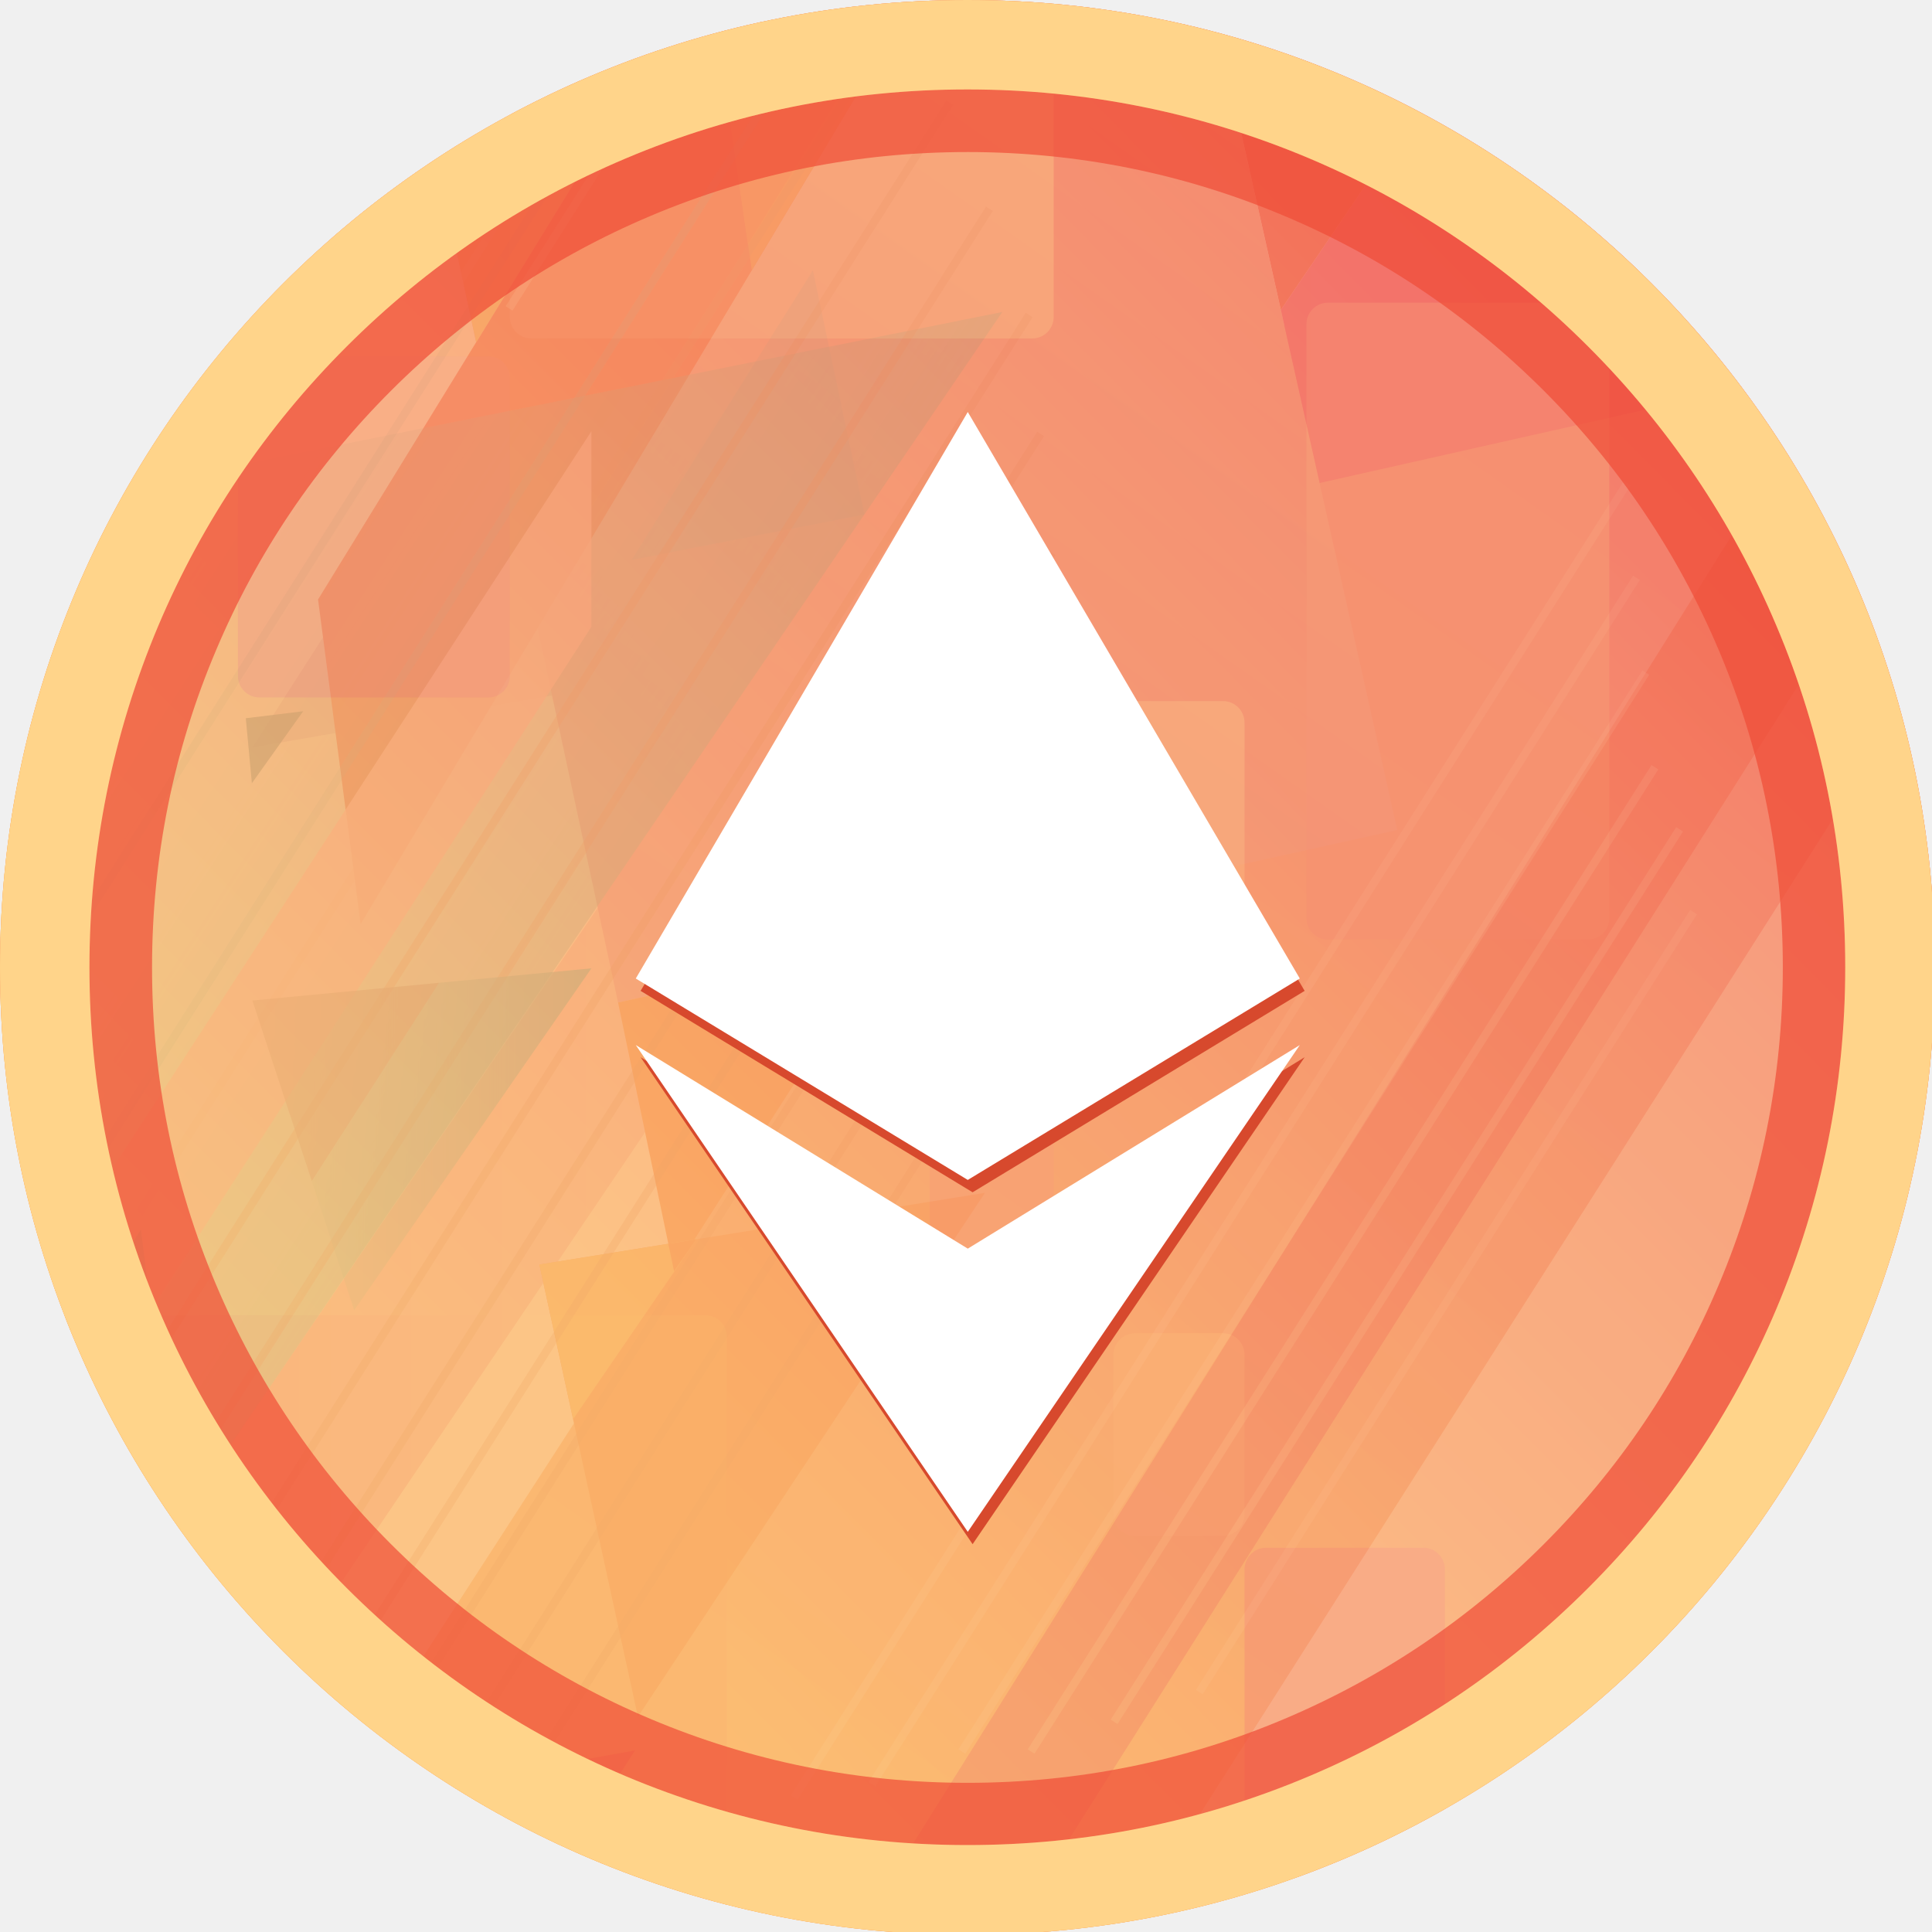
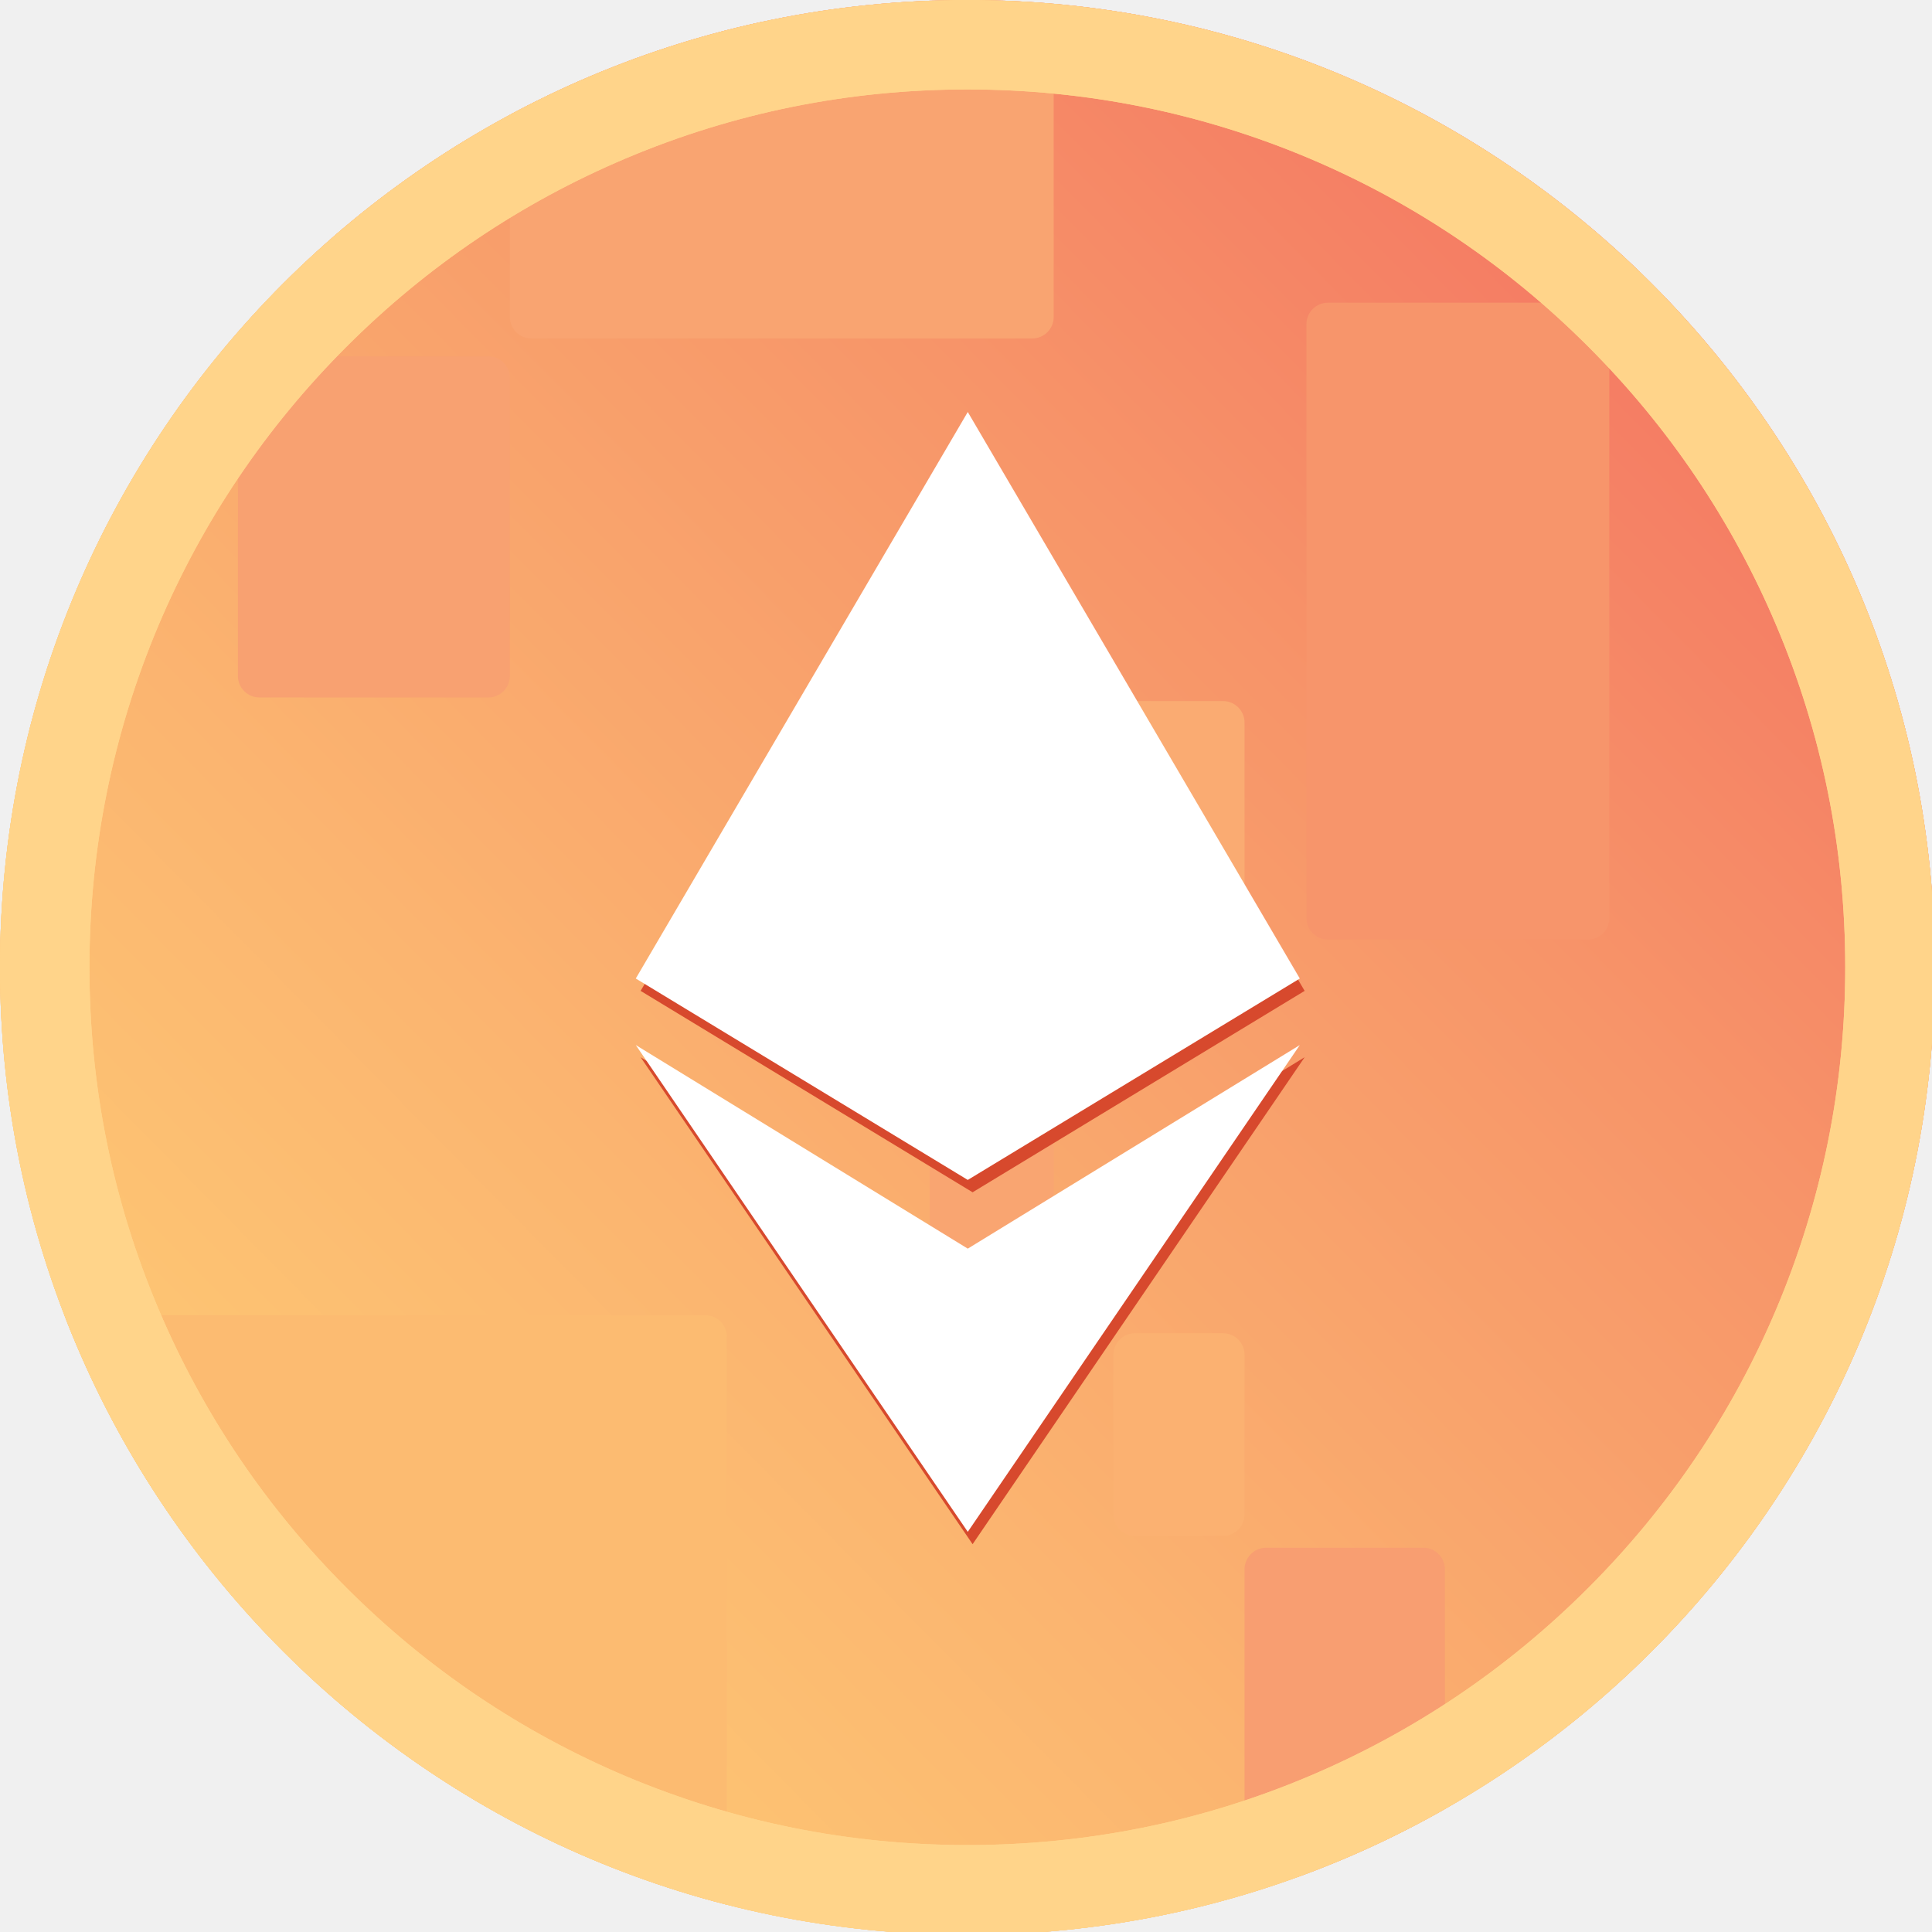
- <svg xmlns="http://www.w3.org/2000/svg" xmlns:xlink="http://www.w3.org/1999/xlink" width="250" height="250">
+ <svg xmlns="http://www.w3.org/2000/svg" xmlns:xlink="http://www.w3.org/1999/xlink" viewBox="0 0 250 250" fill="none">
  <clipPath id="c">
    <path d="M250.371 125.184c0 69.14-56.047 125.187-125.187 125.187C56.047 250.371 0 194.324 0 125.184 0 56.047 56.047 0 125.184 0c69.14 0 125.187 56.047 125.187 125.184zm0 0" />
  </clipPath>
  <linearGradient id="d" x1="-4.704" x2="1077.99" y1="2.01" y2="1071.358" gradientTransform="matrix(.23148 0 0 -.23148 0 250)" gradientUnits="userSpaceOnUse">
    <stop offset="0" stop-color="#ffd275" />
    <stop offset=".132" stop-color="#feca74" />
    <stop offset=".358" stop-color="#fbb570" />
    <stop offset=".652" stop-color="#f79569" />
    <stop offset="1" stop-color="#f2665f" />
  </linearGradient>
  <clipPath id="e">
    <path d="M30 46h36v45H30zm0 0" />
  </clipPath>
  <clipPath id="f">
    <path d="M250.371 125.184c0 69.14-56.047 125.187-125.187 125.187C56.047 250.371 0 194.324 0 125.184 0 56.047 56.047 0 125.184 0c69.14 0 125.187 56.047 125.187 125.184zm0 0" />
  </clipPath>
  <clipPath id="g">
    <path d="M34 0h27v31H34zm0 0" />
  </clipPath>
  <clipPath id="h">
    <path d="M250.371 125.184c0 69.14-56.047 125.187-125.187 125.187C56.047 250.371 0 194.324 0 125.184 0 56.047 56.047 0 125.184 0c69.14 0 125.187 56.047 125.187 125.184zm0 0" />
  </clipPath>
  <clipPath id="i">
    <path d="M65 2h72v42H65zm0 0" />
  </clipPath>
  <clipPath id="j">
    <path d="M250.371 125.184c0 69.14-56.047 125.187-125.187 125.187C56.047 250.371 0 194.324 0 125.184 0 56.047 56.047 0 125.184 0c69.14 0 125.187 56.047 125.187 125.184zm0 0" />
  </clipPath>
  <clipPath id="k">
    <path d="M169 39h40v83h-40zm0 0" />
  </clipPath>
  <clipPath id="l">
    <path d="M250.371 125.184c0 69.14-56.047 125.187-125.187 125.187C56.047 250.371 0 194.324 0 125.184 0 56.047 56.047 0 125.184 0c69.14 0 125.187 56.047 125.187 125.184zm0 0" />
  </clipPath>
  <clipPath id="m">
    <path d="M139 90h23v36h-23zm0 0" />
  </clipPath>
  <clipPath id="n">
    <path d="M250.371 125.184c0 69.14-56.047 125.187-125.187 125.187C56.047 250.371 0 194.324 0 125.184 0 56.047 56.047 0 125.184 0c69.14 0 125.187 56.047 125.187 125.184zm0 0" />
  </clipPath>
  <clipPath id="o">
    <path d="M120 142h17v29h-17zm0 0" />
  </clipPath>
  <clipPath id="p">
    <path d="M250.371 125.184c0 69.14-56.047 125.187-125.187 125.187C56.047 250.371 0 194.324 0 125.184 0 56.047 56.047 0 125.184 0c69.14 0 125.187 56.047 125.187 125.184zm0 0" />
  </clipPath>
  <clipPath id="q">
    <path d="M144 172h18v27h-18zm0 0" />
  </clipPath>
  <clipPath id="r">
    <path d="M250.371 125.184c0 69.14-56.047 125.187-125.187 125.187C56.047 250.371 0 194.324 0 125.184 0 56.047 56.047 0 125.184 0c69.14 0 125.187 56.047 125.187 125.184zm0 0" />
  </clipPath>
  <clipPath id="s">
    <path d="M161 200h26v43h-26zm0 0" />
  </clipPath>
  <clipPath id="t">
    <path d="M250.371 125.184c0 69.14-56.047 125.187-125.187 125.187C56.047 250.371 0 194.324 0 125.184 0 56.047 56.047 0 125.184 0c69.14 0 125.187 56.047 125.187 125.184zm0 0" />
  </clipPath>
  <clipPath id="u">
    <path d="M0 170h95v80H0zm0 0" />
  </clipPath>
  <clipPath id="v">
    <path d="M250.371 125.184c0 69.14-56.047 125.187-125.187 125.187C56.047 250.371 0 194.324 0 125.184 0 56.047 56.047 0 125.184 0c69.14 0 125.187 56.047 125.187 125.184zm0 0" />
  </clipPath>
  <clipPath id="w">
    <path d="M250.371 125.184c0 69.14-56.047 125.187-125.187 125.187C56.047 250.371 0 194.324 0 125.184 0 56.047 56.047 0 125.184 0c69.14 0 125.187 56.047 125.187 125.184zm0 0" />
  </clipPath>
  <filter id="a" width="100%" height="100%" x="0%" y="0%">
    <feColorMatrix in="SourceGraphic" values="0 0 0 0 1 0 0 0 0 1 0 0 0 0 1 0 0 0 1 0" />
  </filter>
  <mask id="y">
    <g filter="url(#a)">
      <path fill-opacity=".15" d="M0 0h250v250H0z" />
    </g>
  </mask>
  <linearGradient id="z" x1=".3" x2="464.5" y1="316.3" y2="316.3" gradientTransform="matrix(.23148 0 0 -.23148 0 250)" gradientUnits="userSpaceOnUse">
    <stop offset="0" stop-color="#f296bf" />
    <stop offset=".214" stop-color="#f19dc1" />
    <stop offset=".582" stop-color="#f0b0ca" />
    <stop offset="1" stop-color="#f0cdd7" />
  </linearGradient>
  <linearGradient id="A" x1="308.567" x2="1093.807" y1="-52.605" y2="1061.047" gradientTransform="matrix(.23148 0 0 -.23148 0 250)" gradientUnits="userSpaceOnUse">
    <stop offset="0" stop-color="#f6ad6c" />
    <stop offset=".121" stop-color="#f6a871" />
    <stop offset=".33" stop-color="#f49b7d" />
    <stop offset=".6" stop-color="#f2858d" />
    <stop offset=".92" stop-color="#ef629b" />
    <stop offset="1" stop-color="#ef579f" />
  </linearGradient>
  <linearGradient id="B" x1="510.175" x2="988.825" y1="26.61" y2="705.43" gradientTransform="matrix(.23148 0 0 -.23148 0 250)" gradientUnits="userSpaceOnUse">
    <stop offset="0" stop-color="#db2166" />
    <stop offset=".144" stop-color="#dc2262" />
    <stop offset=".392" stop-color="#e02257" />
    <stop offset=".712" stop-color="#e62344" />
    <stop offset="1" stop-color="#ee232e" />
  </linearGradient>
  <linearGradient id="C" x1="359.502" x2="669.972" y1="582.542" y2="1022.877" gradientTransform="matrix(.23148 0 0 -.23148 0 250)" gradientUnits="userSpaceOnUse">
    <stop offset="0" stop-color="#e074ad" />
    <stop offset=".174" stop-color="#e27cad" />
    <stop offset=".473" stop-color="#e890ae" />
    <stop offset=".859" stop-color="#f3b3b0" />
    <stop offset="1" stop-color="#f9c1b0" />
  </linearGradient>
  <linearGradient id="D" x1="716" x2="1060.3" y1="1041.6" y2="1041.6" gradientTransform="matrix(.23148 0 0 -.23148 0 250)" gradientUnits="userSpaceOnUse">
    <stop offset="0" stop-color="#ed1982" />
    <stop offset=".492" stop-color="#ed1b87" />
    <stop offset="1" stop-color="#ed1d8f" />
  </linearGradient>
  <mask id="F">
    <g filter="url(#a)">
      <path fill-opacity=".5" d="M0 0h250v250H0z" />
    </g>
  </mask>
  <clipPath id="E">
    <path d="M0 0h250v250H0z" />
  </clipPath>
  <linearGradient id="G" x1="600.9" x2="639.7" y1="387.25" y2="387.25" gradientTransform="matrix(.23148 0 0 -.23148 0 250)" gradientUnits="userSpaceOnUse">
    <stop offset="0" stop-color="#1e3567" />
    <stop offset=".198" stop-color="#1c3966" />
    <stop offset=".54" stop-color="#144465" />
    <stop offset=".981" stop-color="#075362" />
    <stop offset="1" stop-color="#065461" />
  </linearGradient>
  <linearGradient id="b">
    <stop offset="0" stop-color="#02a0b5" stop-opacity="0" />
    <stop offset=".952" stop-color="#009ab4" stop-opacity=".761" />
    <stop offset="1" stop-color="#009ab4" stop-opacity=".8" />
  </linearGradient>
  <linearGradient xlink:href="#b" id="H" x1="1.831" x2="559.361" y1="761.152" y2="399.012" gradientTransform="matrix(.23148 0 0 -.23148 0 250)" gradientUnits="userSpaceOnUse" />
  <mask id="J">
    <g filter="url(#a)">
      <path fill-opacity=".3" d="M0 0h250v250H0z" />
    </g>
  </mask>
  <clipPath id="I">
    <path d="M0 0h250v250H0z" />
  </clipPath>
  <mask id="L">
    <g filter="url(#a)">
      <path fill-opacity=".3" d="M0 0h250v250H0z" />
    </g>
  </mask>
  <clipPath id="K">
    <path d="M0 0h250v250H0z" />
  </clipPath>
  <mask id="N">
    <g filter="url(#a)">
      <path fill-opacity=".3" d="M0 0h250v250H0z" />
    </g>
  </mask>
  <clipPath id="M">
    <path d="M0 0h250v250H0z" />
  </clipPath>
  <mask id="P">
    <g filter="url(#a)">
      <path fill-opacity=".3" d="M0 0h250v250H0z" />
    </g>
  </mask>
  <clipPath id="O">
    <path d="M0 0h250v250H0z" />
  </clipPath>
  <mask id="R">
    <g filter="url(#a)">
      <path fill-opacity=".3" d="M0 0h250v250H0z" />
    </g>
  </mask>
  <clipPath id="Q">
    <path d="M0 0h250v250H0z" />
  </clipPath>
  <mask id="T">
    <g filter="url(#a)">
      <path fill-opacity=".3" d="M0 0h250v250H0z" />
    </g>
  </mask>
  <clipPath id="S">
    <path d="M0 0h250v250H0z" />
  </clipPath>
  <mask id="V">
    <g filter="url(#a)">
      <path fill-opacity=".3" d="M0 0h250v250H0z" />
    </g>
  </mask>
  <clipPath id="U">
    <path d="M0 0h250v250H0z" />
  </clipPath>
  <mask id="X">
    <g filter="url(#a)">
      <path fill-opacity=".3" d="M0 0h250v250H0z" />
    </g>
  </mask>
  <clipPath id="W">
    <path d="M0 0h250v250H0z" />
  </clipPath>
  <mask id="Z">
    <g filter="url(#a)">
      <path fill-opacity=".3" d="M0 0h250v250H0z" />
    </g>
  </mask>
  <clipPath id="Y">
    <path d="M0 0h250v250H0z" />
  </clipPath>
  <mask id="ab">
    <g filter="url(#a)">
      <path fill-opacity=".3" d="M0 0h250v250H0z" />
    </g>
  </mask>
  <clipPath id="aa">
    <path d="M0 0h250v250H0z" />
  </clipPath>
  <mask id="ad">
    <g filter="url(#a)">
      <path fill-opacity=".3" d="M0 0h250v250H0z" />
    </g>
  </mask>
  <clipPath id="ac">
    <path d="M0 0h250v250H0z" />
  </clipPath>
  <mask id="af">
    <g filter="url(#a)">
      <path fill-opacity=".3" d="M0 0h250v250H0z" />
    </g>
  </mask>
  <clipPath id="ae">
    <path d="M0 0h250v250H0z" />
  </clipPath>
  <mask id="ah">
    <g filter="url(#a)">
      <path fill-opacity=".3" d="M0 0h250v250H0z" />
    </g>
  </mask>
  <clipPath id="ag">
    <path d="M0 0h250v250H0z" />
  </clipPath>
  <mask id="aj">
    <g filter="url(#a)">
      <path fill-opacity=".3" d="M0 0h250v250H0z" />
    </g>
  </mask>
  <clipPath id="ai">
    <path d="M0 0h250v250H0z" />
  </clipPath>
  <mask id="al">
    <g filter="url(#a)">
      <path fill-opacity=".3" d="M0 0h250v250H0z" />
    </g>
  </mask>
  <clipPath id="ak">
    <path d="M0 0h250v250H0z" />
  </clipPath>
  <mask id="an">
    <g filter="url(#a)">
      <path fill-opacity=".3" d="M0 0h250v250H0z" />
    </g>
  </mask>
  <clipPath id="am">
    <path d="M0 0h250v250H0z" />
  </clipPath>
  <mask id="ap">
    <g filter="url(#a)">
      <path fill-opacity=".3" d="M0 0h250v250H0z" />
    </g>
  </mask>
  <clipPath id="ao">
    <path d="M0 0h250v250H0z" />
  </clipPath>
  <mask id="ar">
    <g filter="url(#a)">
      <path fill-opacity=".3" d="M0 0h250v250H0z" />
    </g>
  </mask>
  <clipPath id="aq">
    <path d="M0 0h250v250H0z" />
  </clipPath>
  <mask id="at">
    <g filter="url(#a)">
      <path fill-opacity=".2" d="M0 0h250v250H0z" />
    </g>
  </mask>
  <clipPath id="as">
    <path d="M0 0h250v250H0z" />
  </clipPath>
  <mask id="av">
    <g filter="url(#a)">
      <path fill-opacity=".2" d="M0 0h250v250H0z" />
    </g>
  </mask>
  <clipPath id="au">
    <path d="M0 0h250v250H0z" />
  </clipPath>
  <mask id="ax">
    <g filter="url(#a)">
      <path fill-opacity=".8" d="M0 0h250v250H0z" />
    </g>
  </mask>
  <clipPath id="aw">
    <path d="M0 0h250v250H0z" />
  </clipPath>
  <mask id="az">
    <g filter="url(#a)">
      <path fill-opacity=".2" d="M0 0h250v250H0z" />
    </g>
  </mask>
  <clipPath id="ay">
    <path d="M0 0h250v250H0z" />
  </clipPath>
  <mask id="aB">
    <g filter="url(#a)">
      <path fill-opacity=".2" d="M0 0h250v250H0z" />
    </g>
  </mask>
  <clipPath id="aA">
    <path d="M0 0h250v250H0z" />
  </clipPath>
  <mask id="aD">
    <g filter="url(#a)">
      <path fill-opacity=".68" d="M0 0h250v250H0z" />
    </g>
  </mask>
  <clipPath id="aC">
    <path d="M0 0h250v250H0z" />
  </clipPath>
  <mask id="aF">
    <g filter="url(#a)">
      <path fill-opacity=".8" d="M0 0h250v250H0z" />
    </g>
  </mask>
  <clipPath id="aE">
    <path d="M0 0h250v250H0z" />
  </clipPath>
  <linearGradient xlink:href="#b" id="aG" x1="141.1" x2="330.6" y1="443.15" y2="443.15" gradientTransform="matrix(.23148 0 0 -.23148 0 250)" gradientUnits="userSpaceOnUse" />
  <mask id="aI">
    <g filter="url(#a)">
      <path fill-opacity=".5" d="M0 0h250v250H0z" />
    </g>
  </mask>
  <clipPath id="aH">
    <path d="M0 0h250v250H0z" />
  </clipPath>
  <clipPath id="x">
    <path d="M0 0h250v250H0z" />
  </clipPath>
  <clipPath id="aJ">
    <path d="M250.371 125.184c0 69.14-56.047 125.187-125.187 125.187C56.047 250.371 0 194.324 0 125.184 0 56.047 56.047 0 125.184 0c69.14 0 125.187 56.047 125.187 125.184zm0 0" />
  </clipPath>
  <mask id="aL">
    <g filter="url(#a)">
      <path fill-opacity=".7" d="M0 0h250v250H0z" />
    </g>
  </mask>
  <clipPath id="aK">
    <path d="M0 0h250v250H0z" />
  </clipPath>
  <g fill="url(#d)" clip-path="url(#c)">
    <path d="M0 0h250v250H0z" />
    <path d="M0 0h250v250H0z" />
  </g>
  <g clip-path="url(#e)">
    <g clip-path="url(#f)">
      <path fill="#f8a171" d="M63.195 90.254H33.566a2.787 2.787 0 0 1-2.78-2.777V48.89a2.787 2.787 0 0 1 2.78-2.782h29.63a2.787 2.787 0 0 1 2.777 2.782v38.586a2.786 2.786 0 0 1-2.778 2.777zm0 0" />
    </g>
  </g>
  <g clip-path="url(#g)">
    <g clip-path="url(#h)">
      <path fill="#faaa71" d="M57.34 30.832H37.594a2.786 2.786 0 0 1-2.778-2.777V.973a2.786 2.786 0 0 1 2.778-2.778H57.34A2.786 2.786 0 0 1 60.117.973v27.082a2.786 2.786 0 0 1-2.777 2.777zm0 0" />
    </g>
  </g>
  <g clip-path="url(#i)">
    <g clip-path="url(#j)">
      <path fill="#f9a471" d="M133.566 43.797H68.75a2.786 2.786 0 0 1-2.777-2.777V5.602a2.786 2.786 0 0 1 2.777-2.778h64.816a2.786 2.786 0 0 1 2.778 2.778V41.02a2.77 2.77 0 0 1-2.778 2.777zm0 0" />
    </g>
  </g>
  <g clip-path="url(#k)">
    <g clip-path="url(#l)">
      <path fill="#f7956b" d="M205.484 121.574h-33.656a2.786 2.786 0 0 1-2.777-2.777V41.945a2.786 2.786 0 0 1 2.777-2.777h33.637a2.786 2.786 0 0 1 2.777 2.777v76.852c.024 1.527-1.226 2.777-2.758 2.777zm0 0" />
    </g>
  </g>
  <g clip-path="url(#m)">
    <g clip-path="url(#n)">
      <path fill="#faab72" d="M158.266 125.277h-15.743a2.786 2.786 0 0 1-2.777-2.777V93.496a2.786 2.786 0 0 1 2.777-2.777h15.743a2.786 2.786 0 0 1 2.777 2.777V122.5a2.786 2.786 0 0 1-2.777 2.777zm0 0" />
    </g>
  </g>
  <g clip-path="url(#o)">
    <g clip-path="url(#p)">
      <path fill="#f9a571" d="M133.566 170.184h-10.488a2.786 2.786 0 0 1-2.777-2.778v-22.523a2.786 2.786 0 0 1 2.777-2.778h10.488a2.786 2.786 0 0 1 2.778 2.778v22.523a2.786 2.786 0 0 1-2.778 2.778zm0 0" />
    </g>
  </g>
  <g clip-path="url(#q)">
    <g clip-path="url(#r)">
      <path fill="#fbb171" d="M158.266 198.75h-11.414a2.786 2.786 0 0 1-2.778-2.777V175.3a2.786 2.786 0 0 1 2.778-2.778h11.414a2.786 2.786 0 0 1 2.777 2.778v20.672a2.786 2.786 0 0 1-2.777 2.777zm0 0" />
    </g>
  </g>
  <g clip-path="url(#s)">
    <g clip-path="url(#t)">
      <path fill="#f89e71" d="M163.82 200.277h20.371a2.786 2.786 0 0 1 2.778 2.778v37.039a2.786 2.786 0 0 1-2.778 2.777h-20.37a2.786 2.786 0 0 1-2.778-2.777v-37.04c0-1.503 1.25-2.777 2.777-2.777zm0 0" />
    </g>
  </g>
  <g clip-path="url(#u)">
    <g clip-path="url(#v)">
      <path fill="#fcbb71" d="M-.695 249.816h91.968a2.787 2.787 0 0 0 2.778-2.78v-74.071a2.787 2.787 0 0 0-2.778-2.781H-.695a2.787 2.787 0 0 0-2.778 2.78v74.071a2.787 2.787 0 0 0 2.778 2.781zm0 0" />
    </g>
  </g>
  <g clip-path="url(#w)">
    <g clip-path="url(#x)" mask="url(#y)">
      <path fill="#fff" d="M0 0h250v250H0z" />
      <path fill="#dbc2de" d="M45.832 76.18 32.66 96.715l89.91-15.606V61.391zm0 0" />
      <path fill="url(#z)" d="m3.82 264.469 103.703-153.567-10.742-21.804L.071 230.37zm0 0" />
      <path fill="#ed1c24" d="m156.48-1.227 44.422-10.37-35.16 51.69zm0 0" />
      <path fill="url(#A)" d="M140.832 257.43 258.496 72.453l-31.02-125.277-207.66 321.25zm0 0" />
      <path fill="url(#B)" d="M104.559 260.277 228.332 62.5l5.512 24.352-108.567 171.804zm0 0" />
      <path fill="url(#C)" d="m56.805 21.945 23.172 107.778 100.832-22.317L156.48-1.227zm0 0" />
      <path fill="url(#D)" d="m170.766 62.5 74.675-16.805-22.039-90.418-57.66 84.817zm0 0" />
      <path fill="#ed1e24" d="M78.45 16.898 41.155 77.57l5.512 42.012L112.895 8.891zm0 0" />
      <path fill="#f7c752" d="m56.805 21.945 4.816 22.36L78.45 16.898zm0 0" />
      <path fill="#f26422" d="m94.121 13.266 3.172 21.71 15.602-26.085zm0 0" />
      <g clip-path="url(#E)" mask="url(#F)">
        <path fill="#7c8fb7" d="m111.852 66.574-6.668-31.597-23.45 37.476zm0 0" />
      </g>
      <path fill="#f26328" d="m79.977 129.723 7.246 34.77 27.175-42.388zm0 0" />
      <path fill="#f36e37" d="m69.793 163.633 57.66-9.281-44.906 67.8zm0 0" />
      <path fill="#f7b351" d="m74.168 183.633 15.95-23.285-20.325 3.285zm0 0" />
      <path fill="#ec165f" d="m70.879 228.52 2.894 11.015 8.403-13.031zm0 0" />
      <path fill="#f15822" d="m87.223 164.492 2.894-4.144-3.637.601zm0 0" />
      <path fill="url(#G)" d="m139.098 156.875 2.312 9.281 6.668-11.597zm0 0" />
      <path fill="url(#H)" d="M2.918 65.809 129.699 40.37 18.797 203.148zm0 0" />
      <path fill="#ef4823" d="m110.508 9.375-13.727 22.2-2.66-18.31zm0 0" />
      <path fill="#f6aa59" d="m6.273 232.941 34.747-6.738-29.77 46.137zm0 0" />
      <path fill="#f37053" d="M10.023 262.684 34.605 227.5l-28.332 5.441zm0 0" />
      <g clip-path="url(#I)" mask="url(#J)">
        <path fill="none" stroke="#fff" stroke-miterlimit="10" stroke-width="1.042" d="M102.777 232.593 210.577 62.5" />
      </g>
      <g clip-path="url(#K)" mask="url(#L)">
        <path fill="none" stroke="#fff" stroke-miterlimit="10" stroke-width="1.042" d="M112.824 230.878 211.757 74.77" />
      </g>
      <g clip-path="url(#M)" mask="url(#N)">
        <path fill="none" stroke="#fff" stroke-miterlimit="10" stroke-width="1.042" d="m124.468 226.644 88.496-139.609" />
      </g>
      <g clip-path="url(#O)" mask="url(#P)">
        <path fill="none" stroke="#fff" stroke-miterlimit="10" stroke-width="1.042" d="m133.426 226.644 80.718-127.363" />
      </g>
      <g clip-path="url(#Q)" mask="url(#R)">
        <path fill="none" stroke="#fff" stroke-miterlimit="10" stroke-width="1.042" d="m144.168 222.8 73.171-115.484" />
      </g>
      <g clip-path="url(#S)" mask="url(#T)">
        <path fill="none" stroke="#fff" stroke-miterlimit="10" stroke-width="1.042" d="m155.183 218.957 63.961-100.926" />
      </g>
      <g clip-path="url(#U)" mask="url(#V)">
        <path fill="none" stroke="#fff" stroke-miterlimit="10" stroke-width="1.042" d="M44.121 47.594 124.84-79.77" />
      </g>
      <g clip-path="url(#W)" mask="url(#X)">
        <path fill="none" stroke="#fff" stroke-miterlimit="10" stroke-width="1.042" d="M54.84 43.75 128.03-71.734" />
      </g>
      <g clip-path="url(#Y)" mask="url(#Z)">
        <path fill="none" stroke="#fff" stroke-miterlimit="10" stroke-width="1.042" d="m65.879 39.906 63.96-100.925" />
      </g>
      <g clip-path="url(#aa)" mask="url(#ab)">
        <path fill="none" stroke="#b44b34" stroke-miterlimit="10" stroke-width="1.042" d="M-2.176 254.328 133.172 40.766" />
      </g>
      <g clip-path="url(#ac)" mask="url(#ad)">
        <path fill="none" stroke="#b44b34" stroke-miterlimit="10" stroke-width="1.042" d="M-7.316 240.578 128.03 27.016" />
      </g>
      <g clip-path="url(#ae)" mask="url(#af)">
        <path fill="none" stroke="#b44b34" stroke-miterlimit="10" stroke-width="1.042" d="M-12.43 226.851 122.894 13.285" />
      </g>
      <g clip-path="url(#ag)" mask="url(#ah)">
        <path fill="none" stroke="#b44b34" stroke-miterlimit="10" stroke-width="1.042" d="M-17.57 213.101 117.777-.465" />
      </g>
      <g clip-path="url(#ai)" mask="url(#aj)">
        <path fill="none" stroke="#b44b34" stroke-miterlimit="10" stroke-width="1.042" d="M10.441 252.175 134.652 56.156" />
      </g>
      <g clip-path="url(#ak)" mask="url(#al)">
        <path fill="none" stroke="#b44b34" stroke-miterlimit="10" stroke-width="1.042" d="M25.07 246.874 136.156 71.551" />
      </g>
      <g clip-path="url(#am)" mask="url(#an)">
        <path fill="none" stroke="#b44b34" stroke-miterlimit="10" stroke-width="1.042" d="M36.32 246.874 137.66 86.945" />
      </g>
      <g clip-path="url(#ao)" mask="url(#ap)">
        <path fill="none" stroke="#b44b34" stroke-miterlimit="10" stroke-width="1.042" d="m49.77 242.035 91.898-145" />
      </g>
      <g clip-path="url(#aq)" mask="url(#ar)">
        <path fill="none" stroke="#b44b34" stroke-miterlimit="10" stroke-width="1.042" d="m63.633 237.222 80.3-126.738" />
      </g>
      <g clip-path="url(#as)" mask="url(#at)">
        <path fill="none" stroke="#0396b6" stroke-miterlimit="10" stroke-width="1.042" d="m-115.531 246.226 226.734-357.8" />
      </g>
      <g clip-path="url(#au)" mask="url(#av)">
        <path fill="none" stroke="#0396b6" stroke-miterlimit="10" stroke-width="1.042" d="m-89.906 241.132 202.8-320.022" />
      </g>
      <g clip-path="url(#aw)" mask="url(#ax)">
        <path fill="#eda3c8" d="M-2.176 176.945v26.203L76.527 81.11v-25.3zm0 0" />
      </g>
      <g clip-path="url(#ay)" mask="url(#az)">
        <path fill="none" stroke="#0396b6" stroke-miterlimit="10" stroke-width="1.042" d="m-66.18 240.578 185-291.922" />
      </g>
      <g clip-path="url(#aA)" mask="url(#aB)">
        <path fill="none" stroke="#0396b6" stroke-miterlimit="10" stroke-width="1.042" d="m-38.031 229.722 167.73-264.675" />
      </g>
      <g clip-path="url(#aC)" mask="url(#aD)">
        <path fill="#0396b6" d="m-21.55 222.8 46.62-7.5-6.828-56.226zm0 0" />
      </g>
      <g clip-path="url(#aE)" mask="url(#aF)">
        <path fill="#006185" d="m31.805 92.941.789 8.403 6.64-9.309zm0 0" />
      </g>
      <path fill="url(#aG)" d="m32.66 129.469 13.172 40.066 30.695-44.234zm0 0" />
      <g clip-path="url(#aH)" mask="url(#aI)">
        <path fill="#8d5b76" d="m56.805 127.176-16.457 25.648-7.688-23.355zm0 0" />
      </g>
    </g>
  </g>
  <path fill="#ffd48a" d="M125.184 11.574c15.347 0 30.21 3.008 44.214 8.91 13.52 5.72 25.672 13.914 36.11 24.356 10.441 10.437 18.637 22.59 24.351 36.11 5.926 14.003 8.914 28.866 8.914 44.21 0 15.348-3.007 30.211-8.914 44.215-5.714 13.52-13.91 25.672-24.351 36.11-10.438 10.44-22.59 18.636-36.11 24.355-14.003 5.926-28.867 8.91-44.214 8.91-15.344 0-30.207-3.008-44.211-8.91-13.52-5.719-25.672-13.914-36.114-24.356-10.437-10.437-18.632-22.59-24.351-36.109-5.926-13.98-8.934-28.867-8.934-44.191 0-15.325 3.008-30.207 8.91-44.211 5.72-13.52 13.914-25.672 24.356-36.114 10.437-10.437 22.59-18.632 36.11-24.351 14.003-5.926 28.89-8.934 44.234-8.934m0-11.574C56.043 0 0 56.043 0 125.184 0 194.328 56.043 250.37 125.184 250.37c69.144 0 125.187-56.043 125.187-125.187C250.371 56.043 194.305 0 125.184 0zm0 0" />
  <g clip-path="url(#aJ)">
    <g clip-path="url(#aK)" mask="url(#aL)">
      <path fill="#f04b36" d="M125.184 258.45c-17.985 0-35.438-3.52-51.875-10.485-15.88-6.715-30.114-16.32-42.36-28.567-12.246-12.222-21.851-26.48-28.566-42.34-6.942-16.433-10.485-33.886-10.485-51.874 0-17.985 3.52-35.438 10.485-51.875 6.715-15.88 16.32-30.114 28.566-42.36C43.195 18.703 57.43 9.098 73.31 2.383c16.414-6.965 33.867-10.485 51.875-10.485 17.988 0 35.441 3.52 51.875 10.485 15.882 6.715 30.117 16.32 42.363 28.566 12.246 12.246 21.851 26.48 28.562 42.36 6.946 16.437 10.489 33.89 10.489 51.875 0 17.988-3.52 35.441-10.489 51.875-6.71 15.882-16.316 30.117-28.562 42.363s-26.48 21.851-42.363 28.562c-16.434 6.946-33.887 10.465-51.875 10.465zm0-238.774c-14.258 0-28.055 2.777-41.063 8.289-12.57 5.32-23.844 12.914-33.543 22.613S33.266 71.551 27.965 84.121c-5.512 12.984-8.29 26.805-8.29 41.063 0 14.261 2.778 28.058 8.29 41.066 5.32 12.57 12.914 23.844 22.613 33.543s20.973 17.312 33.543 22.613c12.984 5.489 26.805 8.29 41.063 8.29 14.261 0 28.058-2.778 41.066-8.29 12.57-5.324 23.844-12.914 33.543-22.613s17.312-20.973 22.613-33.543c5.489-12.984 8.29-26.805 8.29-41.066 0-14.258-2.778-28.055-8.29-41.063-5.324-12.57-12.914-23.844-22.613-33.543S178.82 33.266 166.25 27.965c-13.008-5.512-26.828-8.29-41.066-8.29zm0 0" />
    </g>
  </g>
  <path fill="#ffd48a" d="M125.184 11.574c15.347 0 30.21 3.008 44.214 8.91 13.52 5.72 25.672 13.914 36.11 24.356 10.441 10.437 18.637 22.59 24.351 36.11 5.926 14.003 8.914 28.866 8.914 44.21 0 15.348-3.007 30.211-8.914 44.215-5.714 13.52-13.91 25.672-24.351 36.11-10.438 10.44-22.59 18.636-36.11 24.355-14.003 5.926-28.867 8.91-44.214 8.91-15.344 0-30.207-3.008-44.211-8.91-13.52-5.719-25.672-13.914-36.114-24.356-10.437-10.437-18.632-22.59-24.351-36.109-5.926-13.98-8.934-28.867-8.934-44.191 0-15.325 3.008-30.207 8.91-44.211 5.72-13.52 13.914-25.672 24.356-36.114 10.437-10.437 22.59-18.632 36.11-24.351 14.003-5.926 28.89-8.934 44.234-8.934m0-11.574C56.043 0 0 56.043 0 125.184 0 194.328 56.043 250.37 125.184 250.37c69.144 0 125.187-56.043 125.187-125.187C250.371 56.043 194.305 0 125.184 0zm0 0" />
  <path fill="#d7492d" d="m168.82 128.219-42.965-73.313-42.96 73.313 42.96 26.062zm0 0" />
  <path fill="#d7492d" d="m82.895 136.805 42.96 63.011 42.965-63.011-42.965 26.343zm0 0" />
  <g fill="#fff">
    <path d="M168.195 126.621 125.23 53.31 82.27 126.62l42.96 26.063zm0 0" />
    <path d="m82.27 135.23 42.96 62.989 42.965-62.989-42.965 26.344zm0 0" />
  </g>
</svg>
